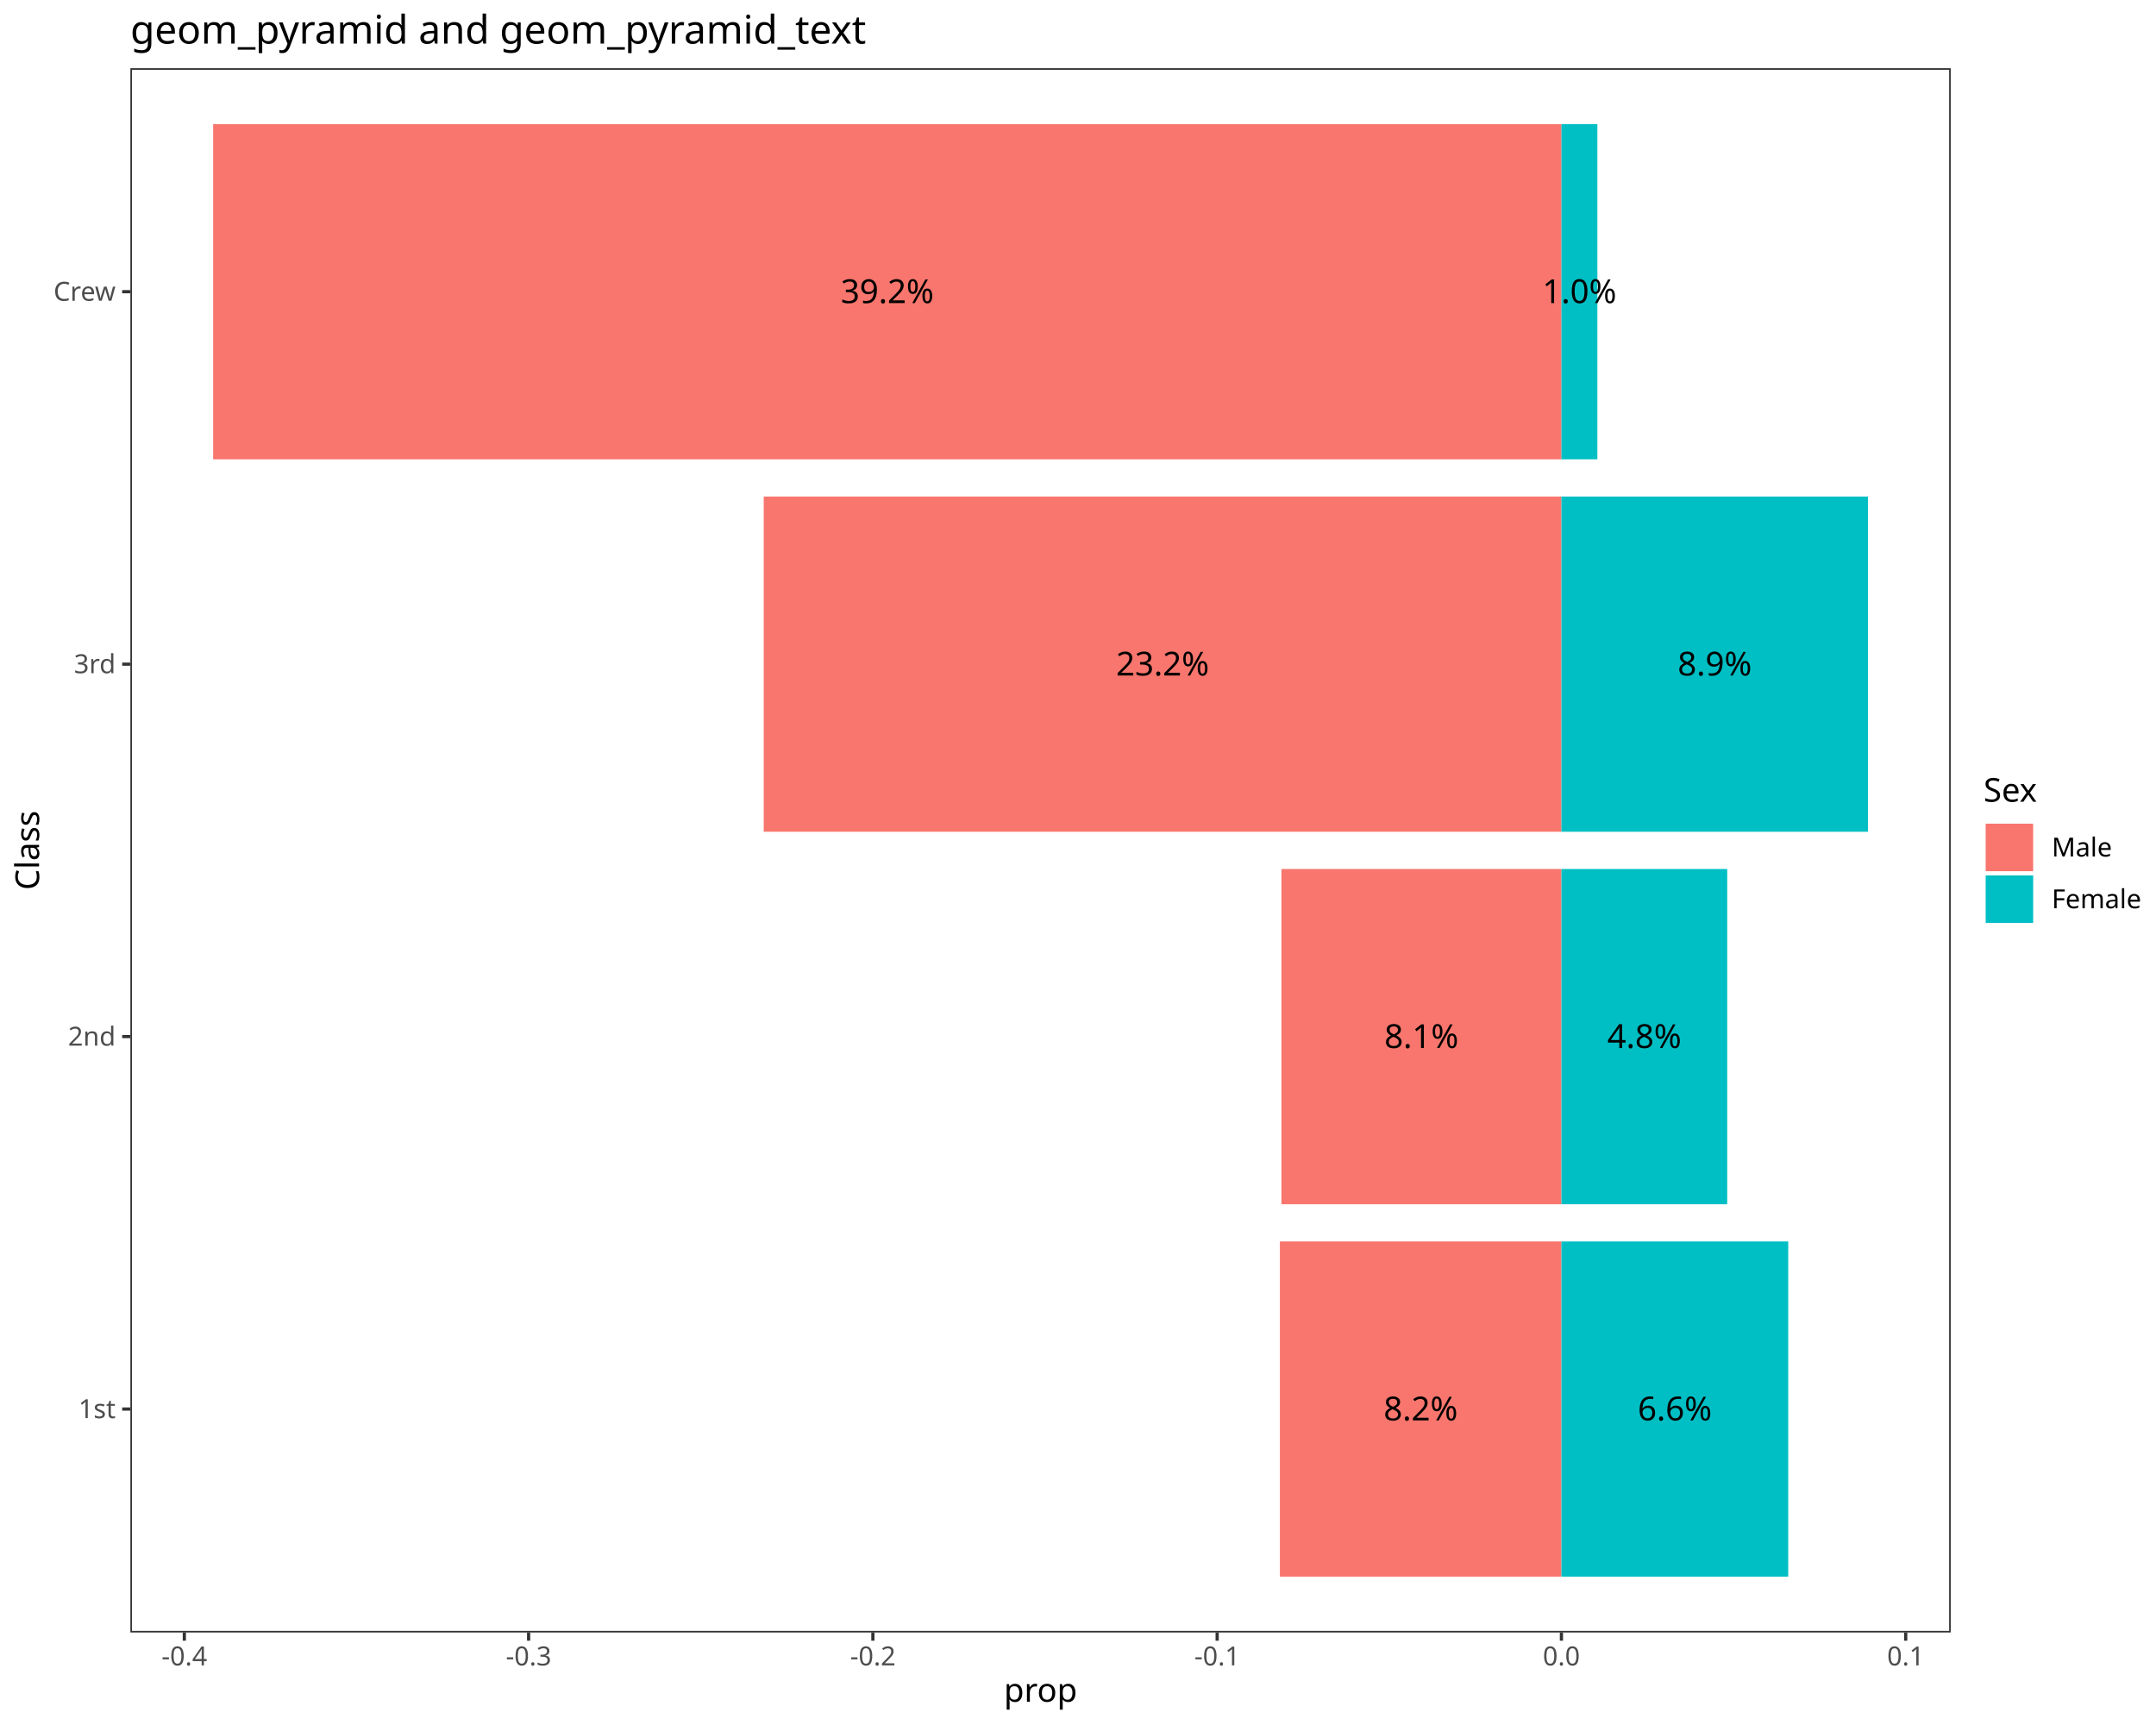
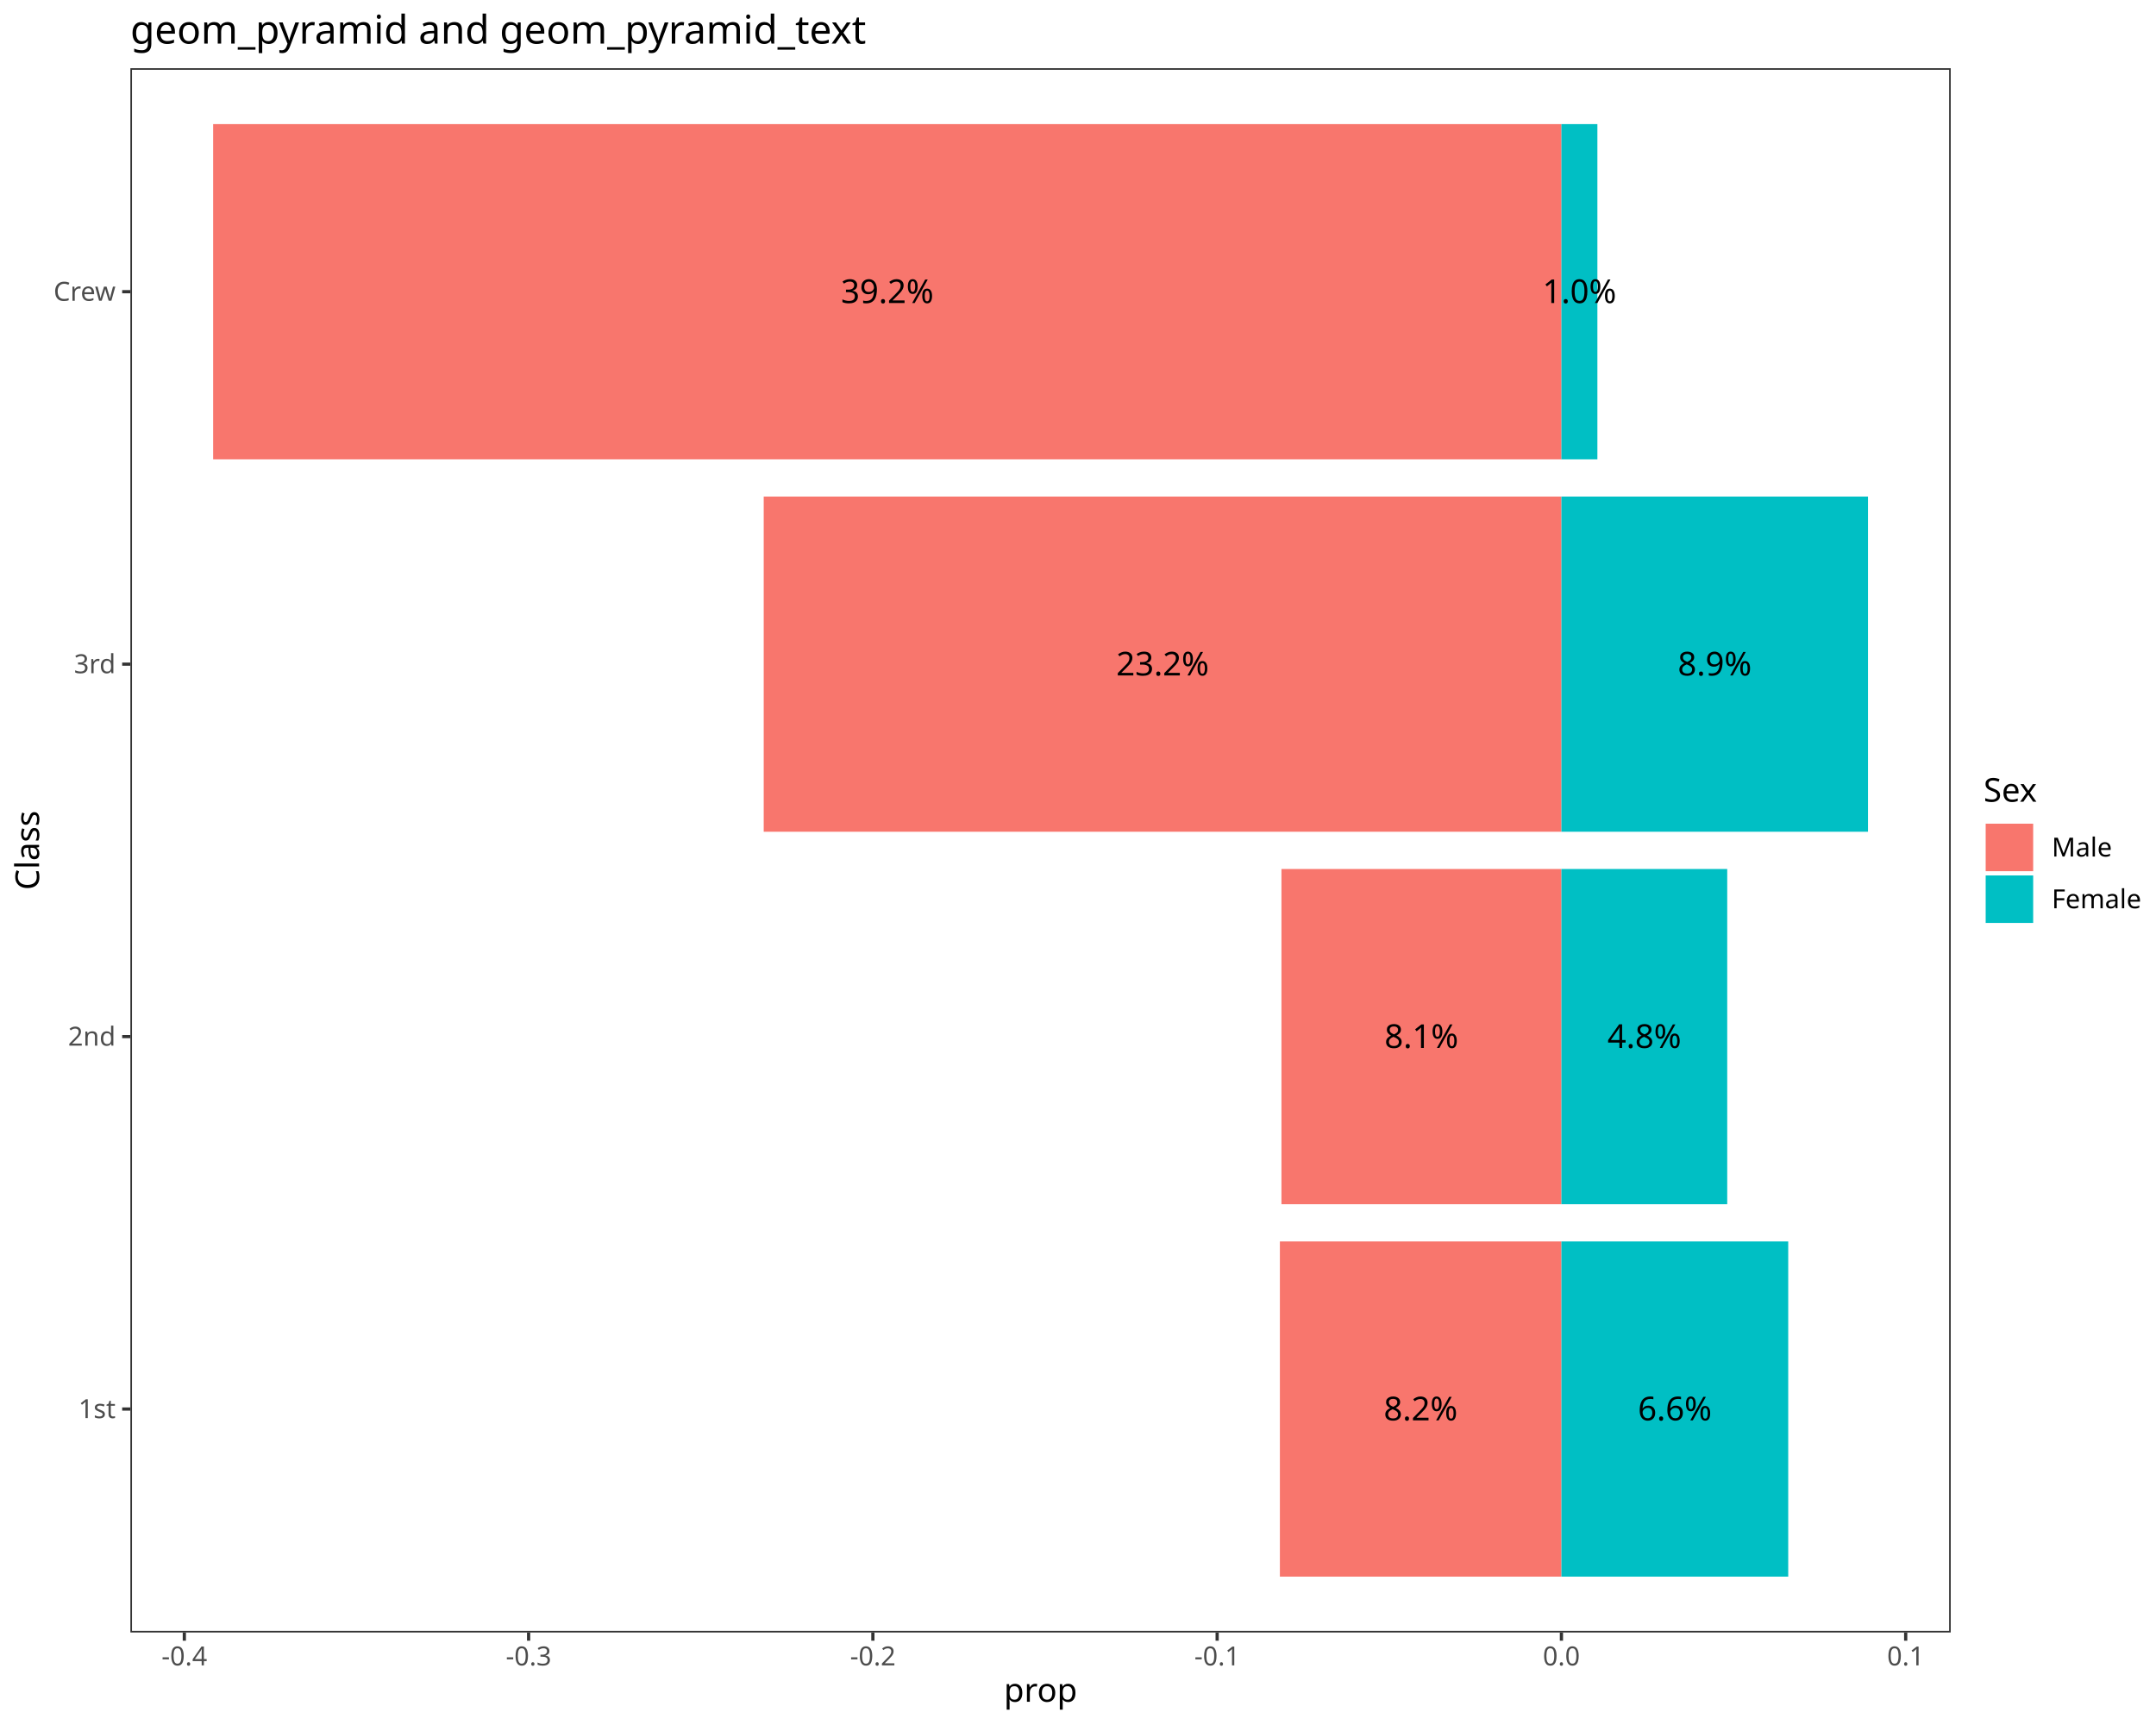
<svg xmlns="http://www.w3.org/2000/svg" class="svglite" data-engine-version="2.0" width="720.00pt" height="576.00pt" viewBox="0 0 720.00 576.00">
  <defs>
    <style type="text/css">
    .svglite line, .svglite polyline, .svglite polygon, .svglite path, .svglite rect, .svglite circle {
      fill: none;
      stroke: #000000;
      stroke-linecap: round;
      stroke-linejoin: round;
      stroke-miterlimit: 10.00;
    }
  </style>
  </defs>
  <rect width="100%" height="100%" style="stroke: none; fill: #FFFFFF;" />
  <defs>
    <clipPath id="cpMC4wMHw3MjAuMDB8MC4wMHw1NzYuMDA=">
      <rect x="0.00" y="0.00" width="720.00" height="576.00" />
    </clipPath>
  </defs>
  <g clip-path="url(#cpMC4wMHw3MjAuMDB8MC4wMHw1NzYuMDA=)">
    <rect x="0.00" y="0.00" width="720.00" height="576.00" style="stroke-width: 1.07; stroke: #FFFFFF; fill: #FFFFFF;" />
  </g>
  <defs>
    <clipPath id="cpNDMuNTR8NjUxLjQ2fDIyLjc4fDU0NS4xMQ==">
      <rect x="43.54" y="22.78" width="607.91" height="522.33" />
    </clipPath>
  </defs>
  <g clip-path="url(#cpNDMuNTR8NjUxLjQ2fDIyLjc4fDU0NS4xMQ==)">
    <rect x="43.54" y="22.78" width="607.91" height="522.33" style="stroke-width: 1.07; stroke: none; fill: #FFFFFF;" />
    <rect x="427.42" y="414.53" width="94.02" height="111.93" style="stroke-width: 1.07; stroke: none; stroke-linecap: butt; stroke-linejoin: miter; fill: #F8766D;" />
    <rect x="521.44" y="414.53" width="75.74" height="111.93" style="stroke-width: 1.07; stroke: none; stroke-linecap: butt; stroke-linejoin: miter; fill: #00BFC4;" />
    <rect x="427.94" y="290.17" width="93.50" height="111.93" style="stroke-width: 1.07; stroke: none; stroke-linecap: butt; stroke-linejoin: miter; fill: #F8766D;" />
    <rect x="521.44" y="290.17" width="55.37" height="111.93" style="stroke-width: 1.07; stroke: none; stroke-linecap: butt; stroke-linejoin: miter; fill: #00BFC4;" />
    <rect x="255.04" y="165.80" width="266.40" height="111.93" style="stroke-width: 1.07; stroke: none; stroke-linecap: butt; stroke-linejoin: miter; fill: #F8766D;" />
    <rect x="521.44" y="165.80" width="102.38" height="111.93" style="stroke-width: 1.07; stroke: none; stroke-linecap: butt; stroke-linejoin: miter; fill: #00BFC4;" />
    <rect x="71.18" y="41.44" width="450.27" height="111.93" style="stroke-width: 1.07; stroke: none; stroke-linecap: butt; stroke-linejoin: miter; fill: #F8766D;" />
    <rect x="521.44" y="41.44" width="12.01" height="111.93" style="stroke-width: 1.07; stroke: none; stroke-linecap: butt; stroke-linejoin: miter; fill: #00BFC4;" />
-     <text x="474.43" y="474.29" text-anchor="middle" style="font-size: 11.04px; font-family: sans;" textLength="25.16px" lengthAdjust="spacingAndGlyphs">8.2%</text>
-     <text x="559.31" y="474.29" text-anchor="middle" style="font-size: 11.04px; font-family: sans;" textLength="25.16px" lengthAdjust="spacingAndGlyphs">6.6%</text>
-     <text x="474.69" y="349.93" text-anchor="middle" style="font-size: 11.04px; font-family: sans;" textLength="25.16px" lengthAdjust="spacingAndGlyphs">8.1%</text>
-     <text x="549.13" y="349.93" text-anchor="middle" style="font-size: 11.04px; font-family: sans;" textLength="25.16px" lengthAdjust="spacingAndGlyphs">4.8%</text>
-     <text x="388.24" y="225.56" text-anchor="middle" style="font-size: 11.04px; font-family: sans;" textLength="31.30px" lengthAdjust="spacingAndGlyphs">23.2%</text>
-     <text x="572.63" y="225.56" text-anchor="middle" style="font-size: 11.04px; font-family: sans;" textLength="25.16px" lengthAdjust="spacingAndGlyphs">8.9%</text>
-     <text x="296.31" y="101.20" text-anchor="middle" style="font-size: 11.04px; font-family: sans;" textLength="31.30px" lengthAdjust="spacingAndGlyphs">39.2%</text>
-     <text x="527.45" y="101.20" text-anchor="middle" style="font-size: 11.04px; font-family: sans;" textLength="25.16px" lengthAdjust="spacingAndGlyphs">1.0%</text>
+     <text x="474.43" y="474.28" text-anchor="middle" style="font-size: 11.00px; font-family: sans;" textLength="25.07px" lengthAdjust="spacingAndGlyphs">8.2%</text>
+     <text x="559.31" y="474.28" text-anchor="middle" style="font-size: 11.00px; font-family: sans;" textLength="25.07px" lengthAdjust="spacingAndGlyphs">6.6%</text>
+     <text x="474.69" y="349.92" text-anchor="middle" style="font-size: 11.00px; font-family: sans;" textLength="25.07px" lengthAdjust="spacingAndGlyphs">8.1%</text>
+     <text x="549.13" y="349.92" text-anchor="middle" style="font-size: 11.00px; font-family: sans;" textLength="25.07px" lengthAdjust="spacingAndGlyphs">4.8%</text>
+     <text x="388.24" y="225.55" text-anchor="middle" style="font-size: 11.00px; font-family: sans;" textLength="31.19px" lengthAdjust="spacingAndGlyphs">23.2%</text>
+     <text x="572.63" y="225.55" text-anchor="middle" style="font-size: 11.00px; font-family: sans;" textLength="25.07px" lengthAdjust="spacingAndGlyphs">8.9%</text>
+     <text x="296.31" y="101.19" text-anchor="middle" style="font-size: 11.00px; font-family: sans;" textLength="31.19px" lengthAdjust="spacingAndGlyphs">39.2%</text>
+     <text x="527.45" y="101.19" text-anchor="middle" style="font-size: 11.00px; font-family: sans;" textLength="25.07px" lengthAdjust="spacingAndGlyphs">1.0%</text>
    <rect x="43.54" y="22.78" width="607.91" height="522.33" style="stroke-width: 1.07; stroke: #333333;" />
  </g>
  <g clip-path="url(#cpMC4wMHw3MjAuMDB8MC4wMHw1NzYuMDA=)">
    <text x="38.61" y="473.52" text-anchor="end" style="font-size: 8.80px; fill: #4D4D4D; font-family: sans;" textLength="11.74px" lengthAdjust="spacingAndGlyphs">1st</text>
    <text x="38.61" y="349.16" text-anchor="end" style="font-size: 8.80px; fill: #4D4D4D; font-family: sans;" textLength="14.68px" lengthAdjust="spacingAndGlyphs">2nd</text>
    <text x="38.61" y="224.79" text-anchor="end" style="font-size: 8.80px; fill: #4D4D4D; font-family: sans;" textLength="12.72px" lengthAdjust="spacingAndGlyphs">3rd</text>
    <text x="38.61" y="100.43" text-anchor="end" style="font-size: 8.80px; fill: #4D4D4D; font-family: sans;" textLength="20.54px" lengthAdjust="spacingAndGlyphs">Crew</text>
    <polyline points="40.80,470.49 43.54,470.49 " style="stroke-width: 1.07; stroke: #333333; stroke-linecap: butt;" />
    <polyline points="40.80,346.13 43.54,346.13 " style="stroke-width: 1.07; stroke: #333333; stroke-linecap: butt;" />
    <polyline points="40.80,221.77 43.54,221.77 " style="stroke-width: 1.07; stroke: #333333; stroke-linecap: butt;" />
    <polyline points="40.80,97.40 43.54,97.40 " style="stroke-width: 1.07; stroke: #333333; stroke-linecap: butt;" />
    <polyline points="61.56,547.85 61.56,545.11 " style="stroke-width: 1.07; stroke: #333333; stroke-linecap: butt;" />
    <polyline points="176.53,547.85 176.53,545.11 " style="stroke-width: 1.07; stroke: #333333; stroke-linecap: butt;" />
    <polyline points="291.50,547.85 291.50,545.11 " style="stroke-width: 1.07; stroke: #333333; stroke-linecap: butt;" />
    <polyline points="406.47,547.85 406.47,545.11 " style="stroke-width: 1.07; stroke: #333333; stroke-linecap: butt;" />
    <polyline points="521.44,547.85 521.44,545.11 " style="stroke-width: 1.07; stroke: #333333; stroke-linecap: butt;" />
    <polyline points="636.41,547.85 636.41,545.11 " style="stroke-width: 1.07; stroke: #333333; stroke-linecap: butt;" />
    <text x="61.56" y="556.10" text-anchor="middle" style="font-size: 8.80px; fill: #4D4D4D; font-family: sans;" textLength="15.16px" lengthAdjust="spacingAndGlyphs">-0.4</text>
    <text x="176.53" y="556.10" text-anchor="middle" style="font-size: 8.80px; fill: #4D4D4D; font-family: sans;" textLength="15.16px" lengthAdjust="spacingAndGlyphs">-0.3</text>
    <text x="291.50" y="556.10" text-anchor="middle" style="font-size: 8.80px; fill: #4D4D4D; font-family: sans;" textLength="15.16px" lengthAdjust="spacingAndGlyphs">-0.2</text>
    <text x="406.47" y="556.10" text-anchor="middle" style="font-size: 8.80px; fill: #4D4D4D; font-family: sans;" textLength="15.16px" lengthAdjust="spacingAndGlyphs">-0.1</text>
    <text x="521.44" y="556.10" text-anchor="middle" style="font-size: 8.80px; fill: #4D4D4D; font-family: sans;" textLength="12.23px" lengthAdjust="spacingAndGlyphs">0.0</text>
    <text x="636.41" y="556.10" text-anchor="middle" style="font-size: 8.80px; fill: #4D4D4D; font-family: sans;" textLength="12.23px" lengthAdjust="spacingAndGlyphs">0.1</text>
    <text x="347.50" y="568.24" text-anchor="middle" style="font-size: 11.00px; font-family: sans;" textLength="22.02px" lengthAdjust="spacingAndGlyphs">prop</text>
    <text transform="translate(13.05,283.95) rotate(-90)" text-anchor="middle" style="font-size: 11.00px; font-family: sans;" textLength="27.52px" lengthAdjust="spacingAndGlyphs">Class</text>
    <rect x="662.41" y="259.00" width="52.11" height="49.89" style="stroke-width: 1.07; stroke: none; fill: #FFFFFF;" />
    <text x="662.41" y="267.71" style="font-size: 11.00px; font-family: sans;" textLength="18.96px" lengthAdjust="spacingAndGlyphs">Sex</text>
    <rect x="662.41" y="274.33" width="17.28" height="17.28" style="stroke-width: 1.07; stroke: none; fill: #FFFFFF;" />
    <rect x="663.12" y="275.04" width="15.86" height="15.86" style="stroke-width: 1.07; stroke: none; stroke-linecap: butt; stroke-linejoin: miter; fill: #F8766D;" />
    <rect x="662.41" y="291.61" width="17.28" height="17.28" style="stroke-width: 1.07; stroke: none; fill: #FFFFFF;" />
    <rect x="663.12" y="292.32" width="15.86" height="15.86" style="stroke-width: 1.07; stroke: none; stroke-linecap: butt; stroke-linejoin: miter; fill: #00BFC4;" />
    <text x="685.17" y="286.00" style="font-size: 8.80px; font-family: sans;" textLength="19.08px" lengthAdjust="spacingAndGlyphs">Male</text>
    <text x="685.17" y="303.28" style="font-size: 8.80px; font-family: sans;" textLength="29.35px" lengthAdjust="spacingAndGlyphs">Female</text>
    <text x="43.54" y="14.56" style="font-size: 13.20px; font-family: sans;" textLength="232.63px" lengthAdjust="spacingAndGlyphs">geom_pyramid and geom_pyramid_text</text>
  </g>
</svg>
